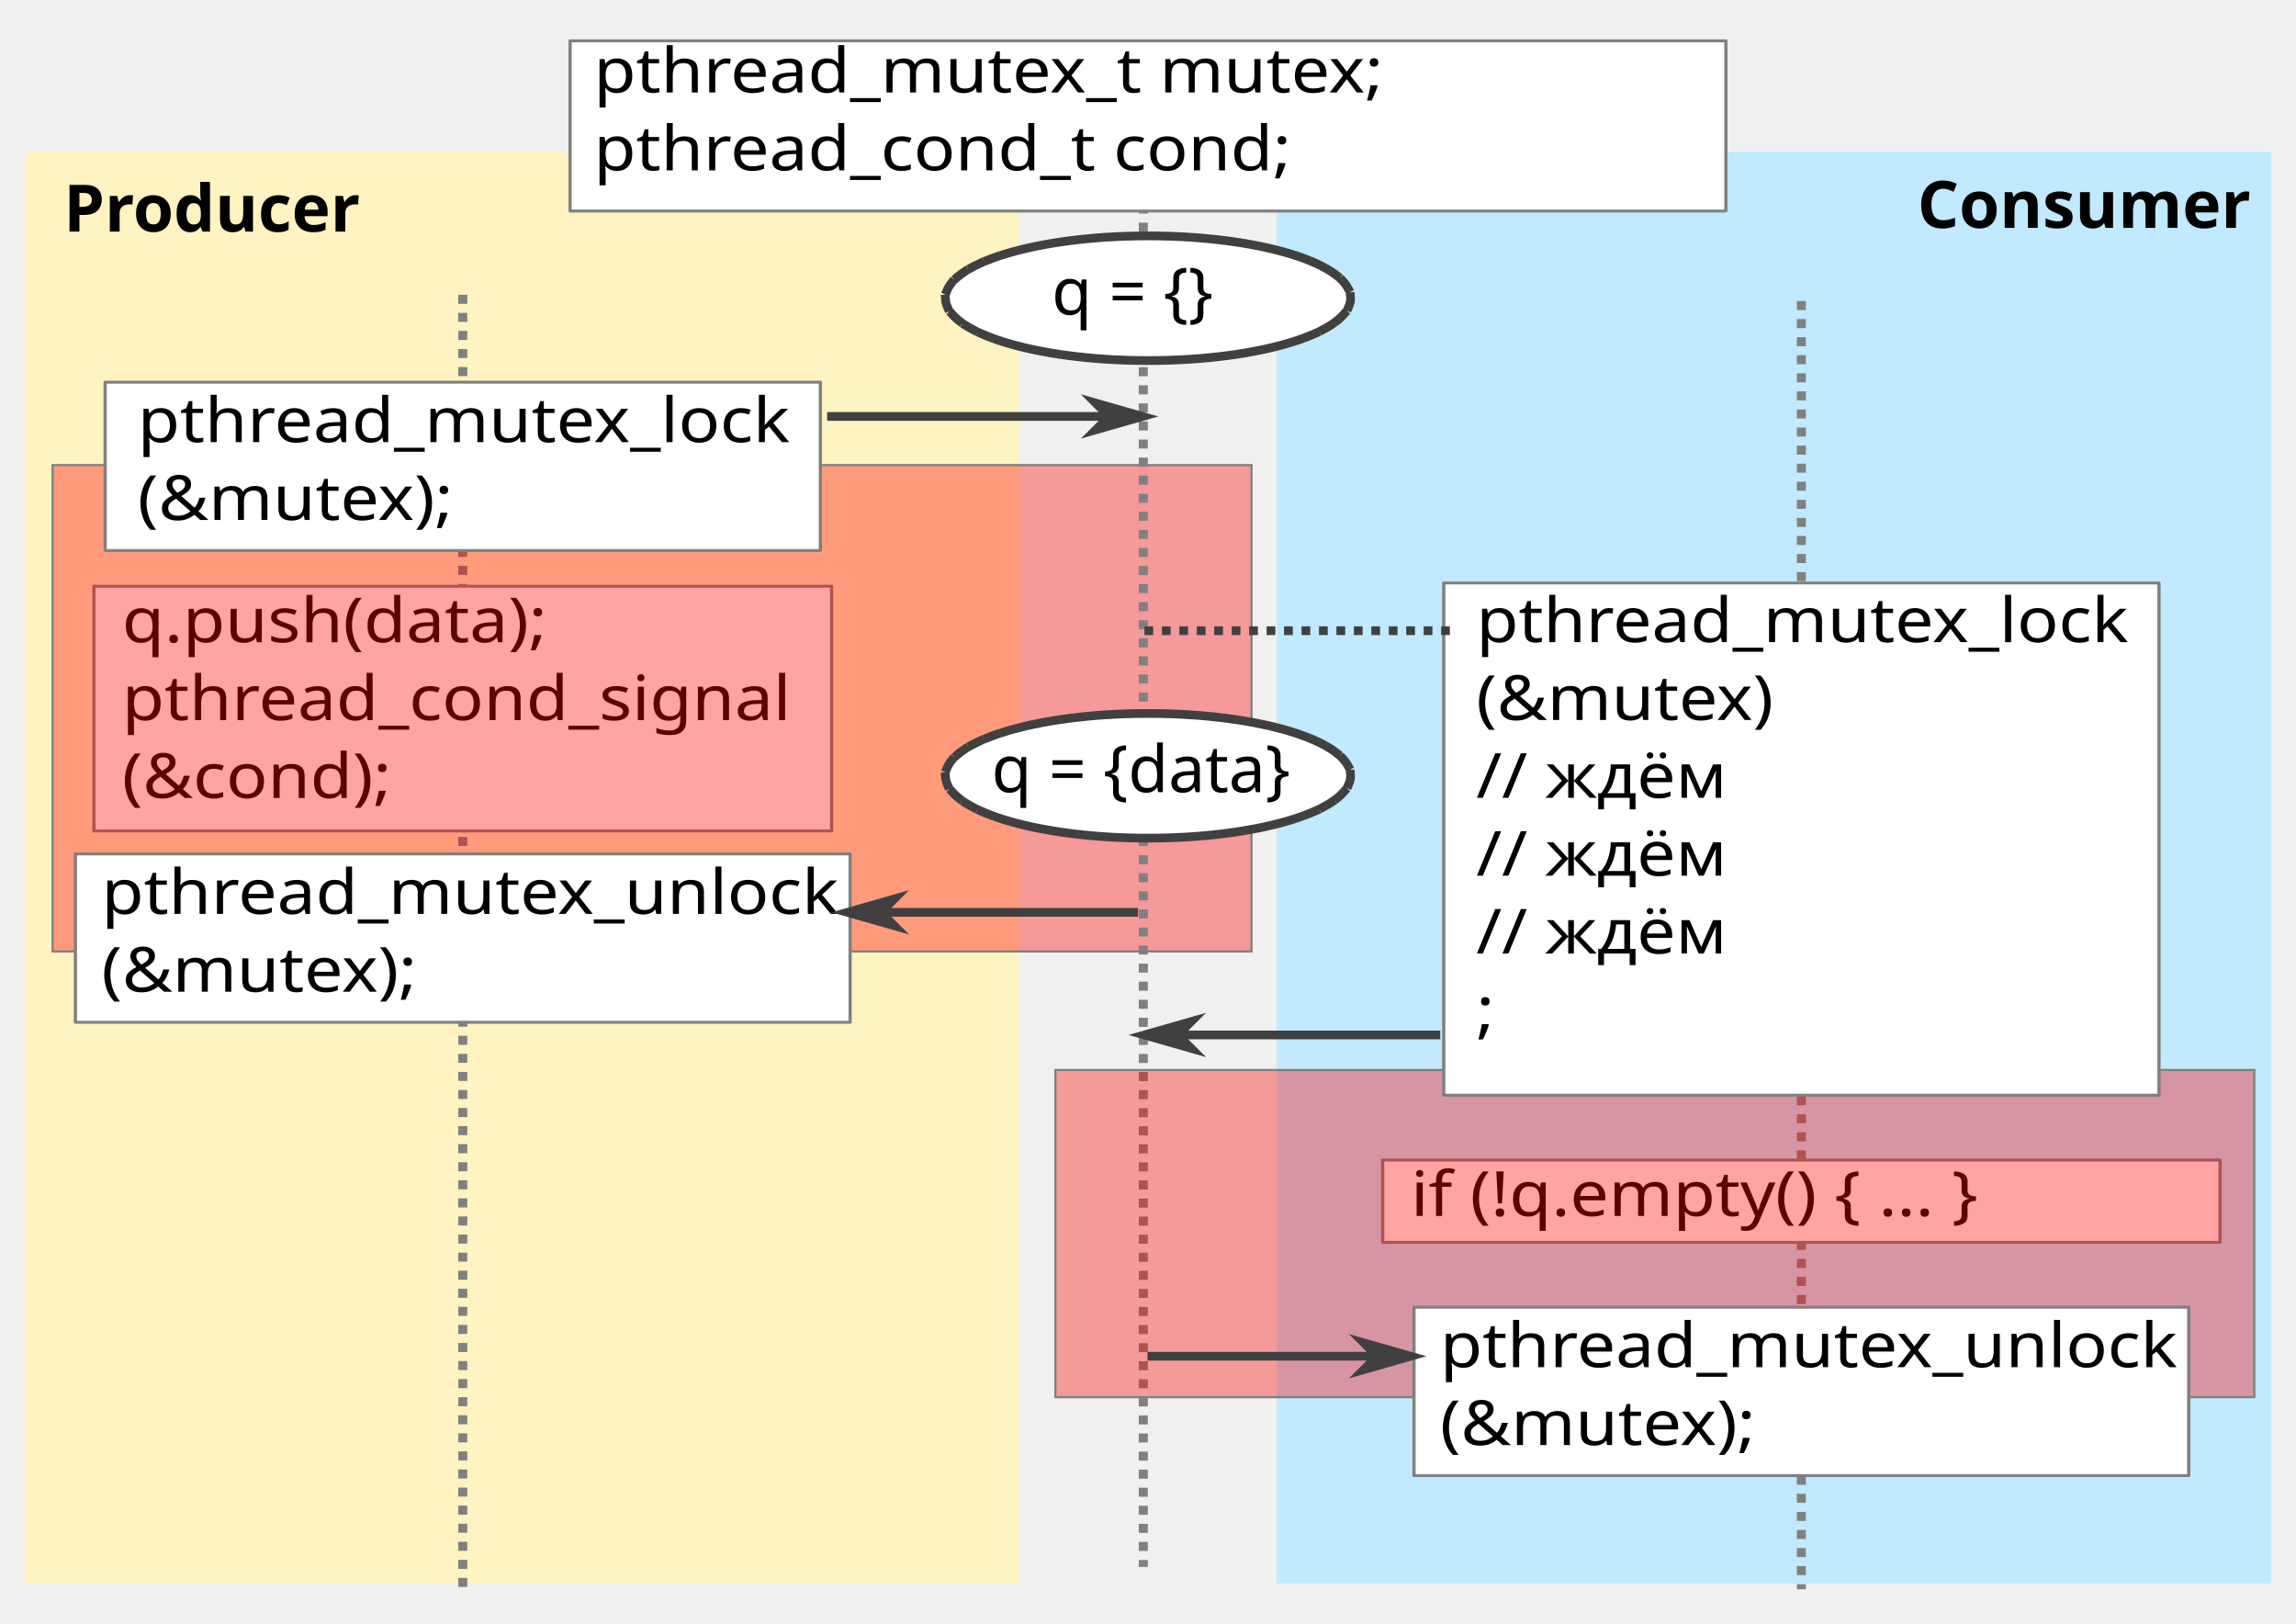
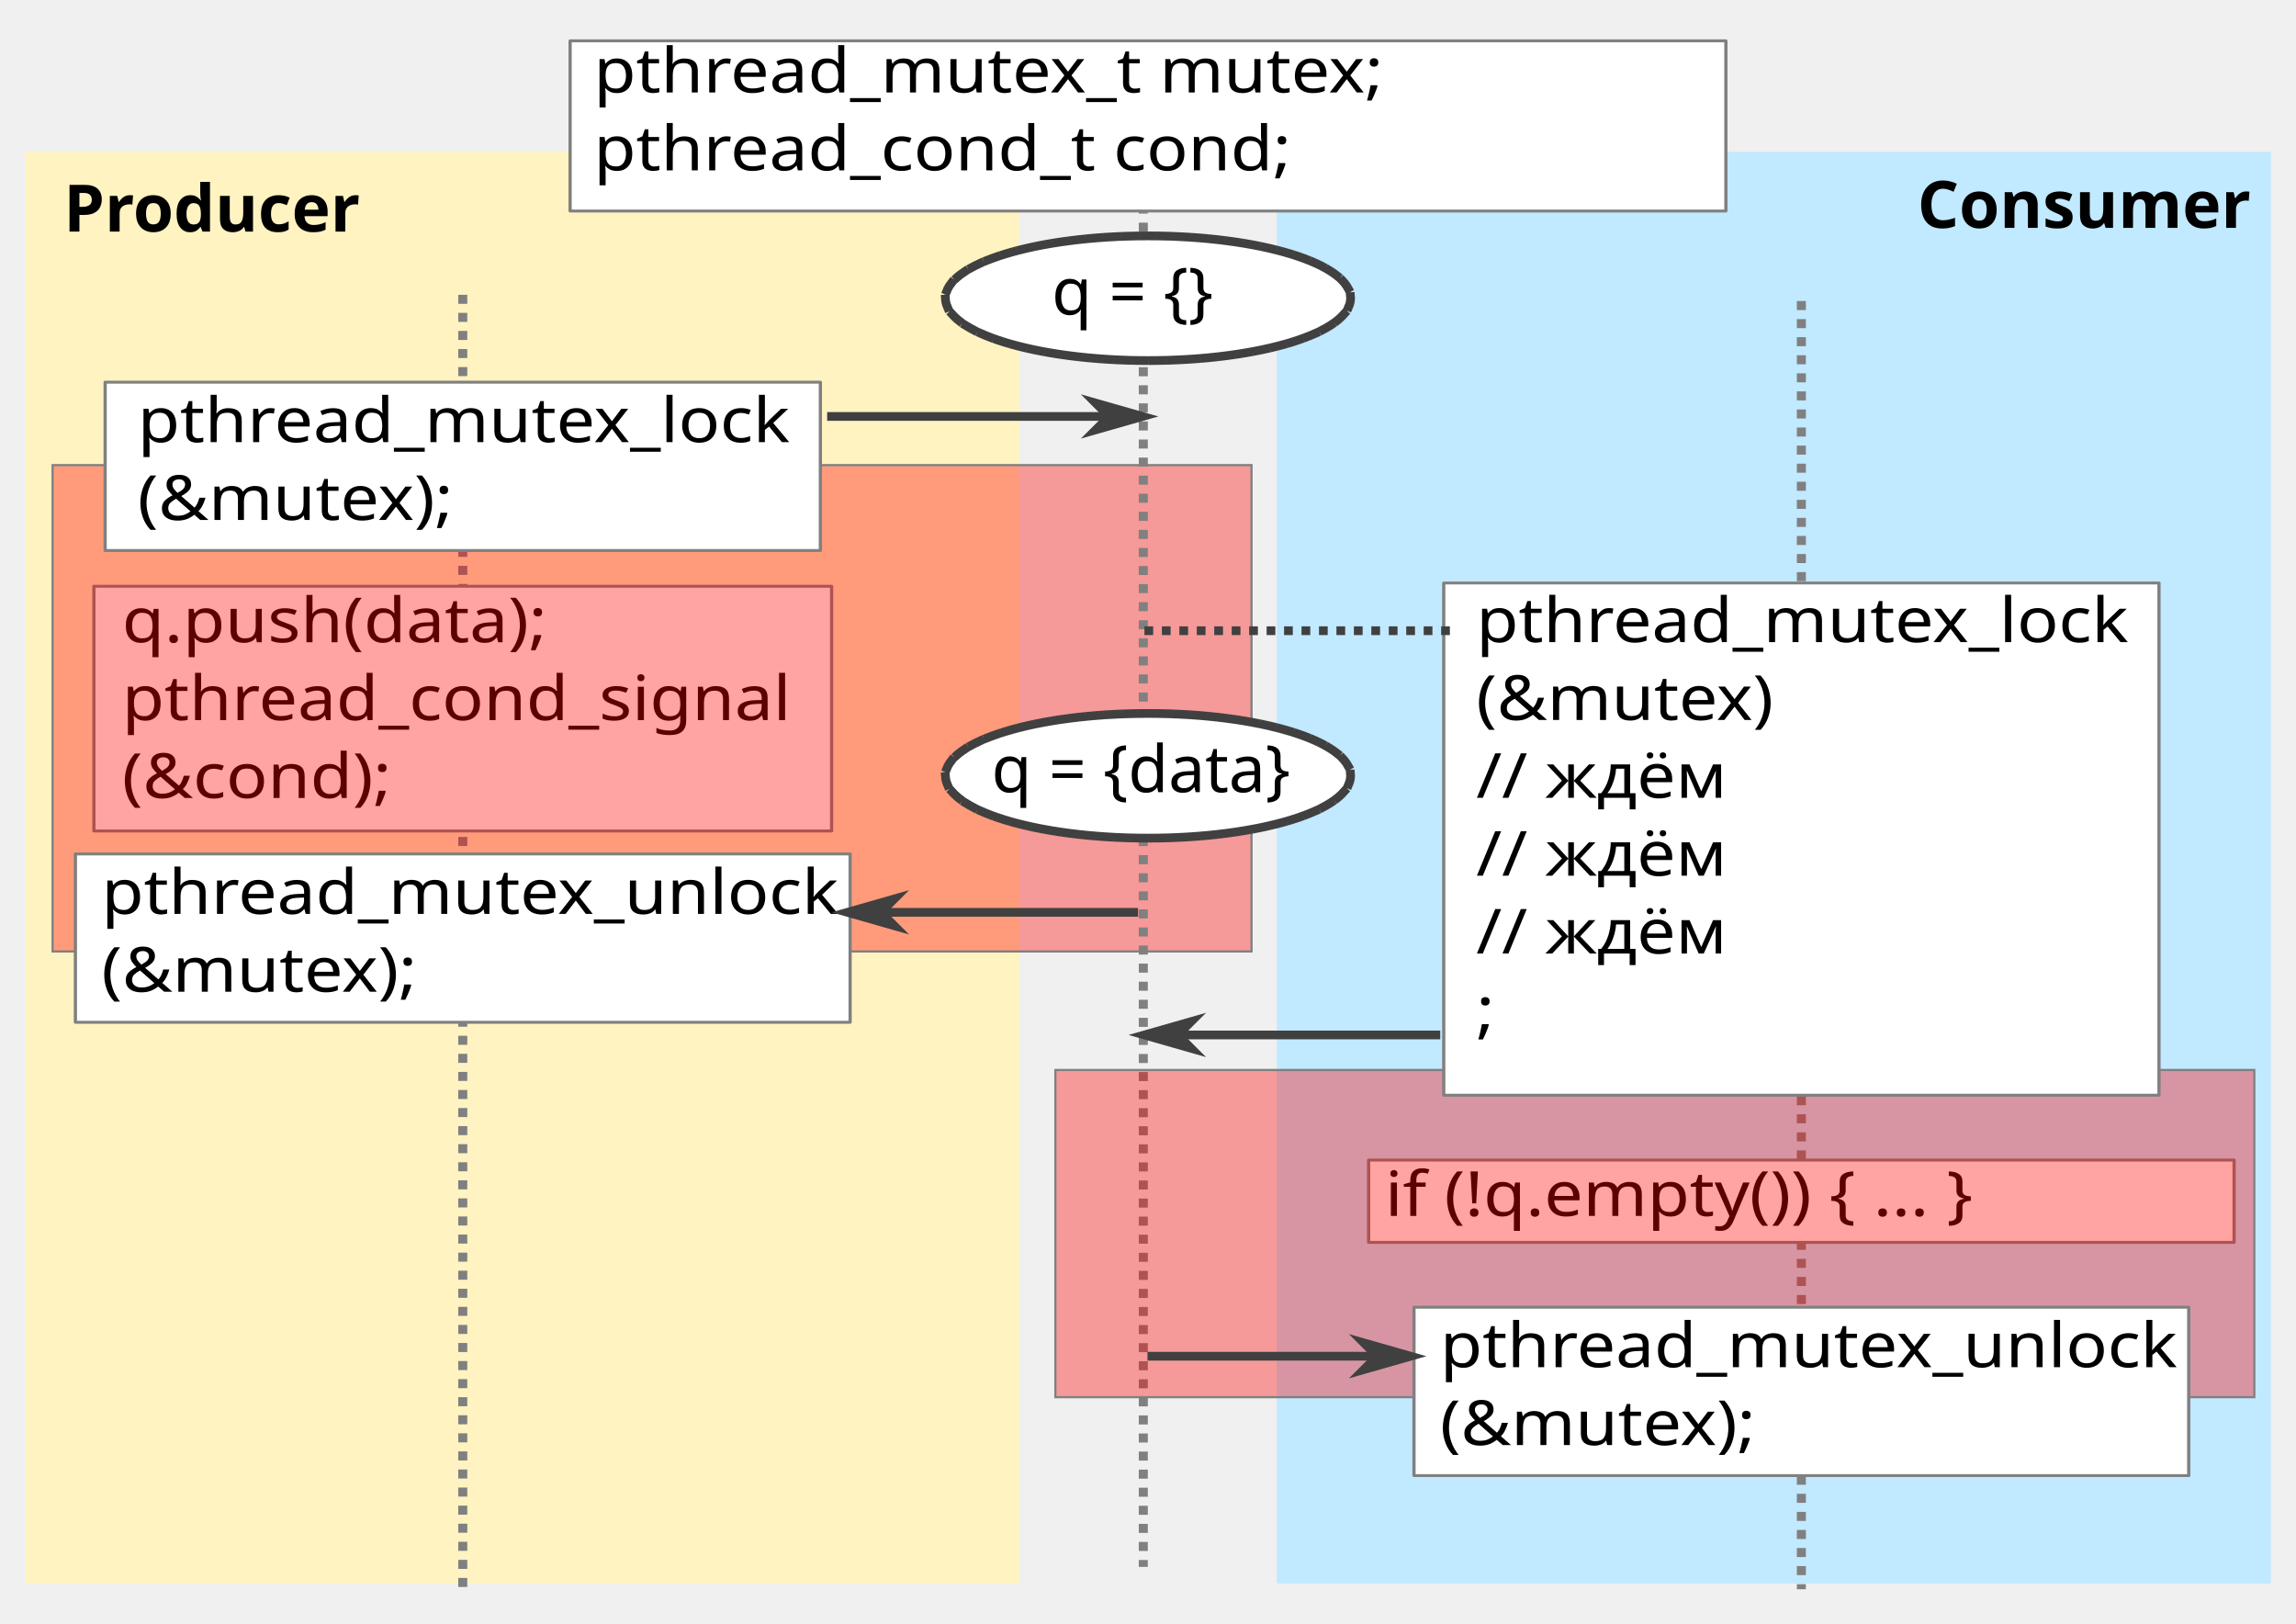
<svg xmlns="http://www.w3.org/2000/svg" width="297mm" height="210mm" viewBox="0 0 1052.362 744.094" id="svg2" version="1.1">
  <defs id="defs4">
    <marker orient="auto" refY="0" refX="0" id="marker8314" style="overflow:visible">
      <path id="path8316" d="M 0,0 5,-5 -12.5,0 5,5 0,0 Z" style="fill:#404040;fill-opacity:1;fill-rule:evenodd;stroke:#404040;stroke-width:1pt;stroke-opacity:1" transform="matrix(-0.4,0,0,-0.4,-4,0)" />
    </marker>
    <marker style="overflow:visible" id="marker8130" refX="0" refY="0" orient="auto">
      <path transform="matrix(-0.4,0,0,-0.4,-4,0)" style="fill:#404040;fill-opacity:1;fill-rule:evenodd;stroke:#404040;stroke-width:1pt;stroke-opacity:1" d="M 0,0 5,-5 -12.5,0 5,5 0,0 Z" id="path8132" />
    </marker>
    <marker style="overflow:visible" id="marker8008" refX="0" refY="0" orient="auto">
      <path transform="matrix(-0.4,0,0,-0.4,-4,0)" style="fill:#404040;fill-opacity:1;fill-rule:evenodd;stroke:#404040;stroke-width:1pt;stroke-opacity:1" d="M 0,0 5,-5 -12.5,0 5,5 0,0 Z" id="path8010" />
    </marker>
    <marker orient="auto" refY="0.0" refX="0.0" id="Arrow1Lend" style="overflow:visible;">
      <path id="path8196" d="M 0.0,0.0 L 5.0,-5.0 L -12.5,0.0 L 5.0,5.0 L 0.0,0.0 z " style="fill-rule:evenodd;stroke:#404040;stroke-width:1pt;stroke-opacity:1;fill:#404040;fill-opacity:1" transform="scale(0.8) rotate(180) translate(12.5,0)" />
    </marker>
    <marker orient="auto" refY="0" refX="0" id="marker4905" style="overflow:visible">
      <path id="path4658" d="M 0,0 5,-5 -12.5,0 5,5 0,0 Z" style="fill:#404040;fill-opacity:1;fill-rule:evenodd;stroke:#404040;stroke-width:1pt;stroke-opacity:1" transform="matrix(-0.4,0,0,-0.4,-4,0)" />
    </marker>
    <marker orient="auto" refY="0" refX="0" id="marker4905-3" style="overflow:visible">
      <path id="path4658-9" d="M 0,0 5,-5 -12.5,0 5,5 0,0 Z" style="fill:#404040;fill-opacity:1;fill-rule:evenodd;stroke:#404040;stroke-width:1pt;stroke-opacity:1" transform="matrix(-0.4,0,0,-0.4,-4,0)" />
    </marker>
    <marker orient="auto" refY="0" refX="0" id="marker4905-6" style="overflow:visible">
      <path id="path4658-6" d="M 0,0 5,-5 -12.5,0 5,5 0,0 Z" style="fill:#404040;fill-opacity:1;fill-rule:evenodd;stroke:#404040;stroke-width:1pt;stroke-opacity:1" transform="matrix(-0.4,0,0,-0.4,-4,0)" />
    </marker>
    <marker orient="auto" refY="0" refX="0" id="marker4905-9" style="overflow:visible">
      <path id="path4658-3" d="M 0,0 5,-5 -12.5,0 5,5 0,0 Z" style="fill:#404040;fill-opacity:1;fill-rule:evenodd;stroke:#404040;stroke-width:1pt;stroke-opacity:1" transform="matrix(-0.4,0,0,-0.4,-4,0)" />
    </marker>
    <marker orient="auto" refY="0" refX="0" id="marker4905-35" style="overflow:visible">
      <path id="path4658-5" d="M 0,0 5,-5 -12.5,0 5,5 0,0 Z" style="fill:#000000;fill-opacity:1;fill-rule:evenodd;stroke:#000000;stroke-width:1pt;stroke-opacity:1" transform="matrix(-0.4,0,0,-0.4,-4,0)" />
    </marker>
    <marker orient="auto" refY="0" refX="0" id="marker4905-35-3" style="overflow:visible">
      <path id="path4658-5-0" d="M 0,0 5,-5 -12.5,0 5,5 0,0 Z" style="fill:#000000;fill-opacity:1;fill-rule:evenodd;stroke:#000000;stroke-width:1pt;stroke-opacity:1" transform="matrix(-0.4,0,0,-0.4,-4,0)" />
    </marker>
    <marker orient="auto" refY="0" refX="0" id="marker4905-35-9" style="overflow:visible">
      <path id="path4658-5-9" d="M 0,0 5,-5 -12.5,0 5,5 0,0 Z" style="fill:#000000;fill-opacity:1;fill-rule:evenodd;stroke:#000000;stroke-width:1pt;stroke-opacity:1" transform="matrix(-0.4,0,0,-0.4,-4,0)" />
    </marker>
    <marker orient="auto" refY="0" refX="0" id="marker4905-65" style="overflow:visible">
      <path id="path4658-4" d="M 0,0 5,-5 -12.5,0 5,5 0,0 Z" style="fill:#404040;fill-opacity:1;fill-rule:evenodd;stroke:#404040;stroke-width:1pt;stroke-opacity:1" transform="matrix(-0.4,0,0,-0.4,-4,0)" />
    </marker>
    <marker orient="auto" refY="0" refX="0" id="marker4905-3-4" style="overflow:visible">
      <path id="path4658-9-8" d="M 0,0 5,-5 -12.5,0 5,5 0,0 Z" style="fill:#404040;fill-opacity:1;fill-rule:evenodd;stroke:#404040;stroke-width:1pt;stroke-opacity:1" transform="matrix(-0.4,0,0,-0.4,-4,0)" />
    </marker>
    <marker orient="auto" refY="0" refX="0" id="marker4905-6-7" style="overflow:visible">
      <path id="path4658-6-0" d="M 0,0 5,-5 -12.5,0 5,5 0,0 Z" style="fill:#404040;fill-opacity:1;fill-rule:evenodd;stroke:#404040;stroke-width:1pt;stroke-opacity:1" transform="matrix(-0.4,0,0,-0.4,-4,0)" />
    </marker>
    <marker orient="auto" refY="0" refX="0" id="marker4905-9-6" style="overflow:visible">
      <path id="path4658-3-5" d="M 0,0 5,-5 -12.5,0 5,5 0,0 Z" style="fill:#404040;fill-opacity:1;fill-rule:evenodd;stroke:#404040;stroke-width:1pt;stroke-opacity:1" transform="matrix(-0.4,0,0,-0.4,-4,0)" />
    </marker>
    <marker orient="auto" refY="0" refX="0" id="marker4905-35-4" style="overflow:visible">
      <path id="path4658-5-2" d="M 0,0 5,-5 -12.5,0 5,5 0,0 Z" style="fill:#404040;fill-opacity:1;fill-rule:evenodd;stroke:#404040;stroke-width:1pt;stroke-opacity:1" transform="matrix(-0.4,0,0,-0.4,-4,0)" />
    </marker>
  </defs>
  <g id="layer1" transform="translate(0,-308.2677)">
    <rect style="fill:#fff3c1;fill-opacity:1;stroke:none;stroke-width:1.994;stroke-linecap:square;stroke-linejoin:miter;stroke-miterlimit:4;stroke-dasharray:none;stroke-dashoffset:0;stroke-opacity:1" id="rect10311-9" width="455.62" height="656.056" x="11.515" y="377.866" />
    <path style="fill:none;fill-rule:evenodd;stroke:#808080;stroke-width:4.141;stroke-linecap:butt;stroke-linejoin:miter;stroke-miterlimit:4;stroke-dasharray:4.141, 4.141;stroke-dashoffset:0;stroke-opacity:1" d="m 212.105,443.36 0,592.382" id="path8934-8" />
    <g id="g4363" transform="matrix(0.9976943,0,0,0.9030574,-263.2394,135.4176)">
      <rect y="488.909" x="306.992" height="124.182" width="338.903" id="rect4798-0-3-89-4" style="fill:#ffffff;fill-opacity:1;stroke:#808080;stroke-width:1.481;stroke-linejoin:round;stroke-miterlimit:4;stroke-dasharray:none;stroke-opacity:1" />
      <text id="text4794-0-7-9-5" y="517.328" x="319.926" style="font-style:normal;font-variant:normal;font-weight:500;font-stretch:normal;font-size:25px;line-height:125%;font-family:'CMU Typewriter Text';-inkscape-font-specification:'CMU Typewriter Text Medium';letter-spacing:0px;word-spacing:0px;fill:#000000;fill-opacity:1;stroke:none;stroke-width:50;stroke-linecap:butt;stroke-linejoin:miter;stroke-miterlimit:4;stroke-dasharray:none;stroke-opacity:1" xml:space="preserve">
        <tspan style="font-size:31.606px;stroke:none;stroke-width:50;stroke-miterlimit:4;stroke-dasharray:none;stroke-opacity:1" y="517.328" x="319.926" id="tspan4280-3-8">q.push(data);</tspan>
        <tspan style="font-size:31.606px;stroke:none;stroke-width:50;stroke-miterlimit:4;stroke-dasharray:none;stroke-opacity:1" y="556.835" x="319.926" id="tspan10548">pthread_cond_signal</tspan>
        <tspan style="font-size:31.606px;stroke:none;stroke-width:50;stroke-miterlimit:4;stroke-dasharray:none;stroke-opacity:1" y="596.342" x="319.926" id="tspan10550">(&amp;cond);</tspan>
      </text>
    </g>
    <rect style="fill:#ff0101;fill-opacity:0.361;stroke:#808080;stroke-width:1;stroke-linecap:square;stroke-linejoin:miter;stroke-miterlimit:4;stroke-dasharray:none;stroke-dashoffset:0;stroke-opacity:1" id="rect4600" width="549.523" height="222.872" x="24.108" y="521.422" />
    <g transform="matrix(1.051547,0,0,0.9507529,-332.1561,17.46024)" id="g8574">
      <g id="g10149" transform="matrix(0.9487871,0,0,0.949834,72.32647,27.60548)">
        <g id="g5014">
          <g id="g4282">
            <rect style="fill:#ffffff;fill-opacity:1;stroke:#808080;stroke-width:1.481;stroke-linejoin:round;stroke-miterlimit:4;stroke-dasharray:none;stroke-opacity:1" id="rect4798-0-3" width="328.582" height="85.436" x="304.998" y="486.905" />
            <text xml:space="preserve" style="font-style:normal;font-variant:normal;font-weight:500;font-stretch:normal;font-size:25px;line-height:125%;font-family:'CMU Typewriter Text';-inkscape-font-specification:'CMU Typewriter Text Medium';letter-spacing:0px;word-spacing:0px;fill:#000000;fill-opacity:1;stroke:none;stroke-width:50;stroke-linecap:butt;stroke-linejoin:miter;stroke-miterlimit:4;stroke-dasharray:none;stroke-opacity:1" x="319.926" y="517.328" id="text4794-0-7">
              <tspan id="tspan8572" x="319.926" y="517.328" style="font-size:31.606px;stroke:none;stroke-width:50;stroke-miterlimit:4;stroke-dasharray:none;stroke-opacity:1">pthread_mutex_lock</tspan>
              <tspan id="tspan4280" x="319.926" y="556.835" style="font-size:31.606px;stroke:none;stroke-width:50;stroke-miterlimit:4;stroke-dasharray:none;stroke-opacity:1">(&amp;mutex);</tspan>
            </text>
          </g>
        </g>
      </g>
    </g>
    <g id="g4324" transform="matrix(0.9976943,0,0,0.9030574,-272.6685,259.8948)">
      <rect y="486.905" x="307.937" height="85.436" width="355.913" id="rect4798-0-3-89" style="fill:#ffffff;fill-opacity:1;stroke:#808080;stroke-width:1.481;stroke-linejoin:round;stroke-miterlimit:4;stroke-dasharray:none;stroke-opacity:1" />
      <text id="text4794-0-7-9" y="517.328" x="319.926" style="font-style:normal;font-variant:normal;font-weight:500;font-stretch:normal;font-size:25px;line-height:125%;font-family:'CMU Typewriter Text';-inkscape-font-specification:'CMU Typewriter Text Medium';letter-spacing:0px;word-spacing:0px;fill:#000000;fill-opacity:1;stroke:none;stroke-width:50;stroke-linecap:butt;stroke-linejoin:miter;stroke-miterlimit:4;stroke-dasharray:none;stroke-opacity:1" xml:space="preserve">
        <tspan style="font-size:31.606px;stroke:none;stroke-width:50;stroke-miterlimit:4;stroke-dasharray:none;stroke-opacity:1" y="517.328" x="319.926" id="tspan8572-3">pthread_mutex_unlock</tspan>
        <tspan style="font-size:31.606px;stroke:none;stroke-width:50;stroke-miterlimit:4;stroke-dasharray:none;stroke-opacity:1" y="556.835" x="319.926" id="tspan4280-3">(&amp;mutex);</tspan>
      </text>
    </g>
    <path style="fill:none;fill-rule:evenodd;stroke:#808080;stroke-width:4.141;stroke-linecap:butt;stroke-linejoin:miter;stroke-miterlimit:4;stroke-dasharray:4.141, 4.141;stroke-dashoffset:0;stroke-opacity:1" d="m 524.025,344.043 0,682.285" id="path8934-8-2-7" />
    <rect style="fill:#c1e9ff;fill-opacity:1;stroke:none;stroke-width:1.994;stroke-linecap:square;stroke-linejoin:miter;stroke-miterlimit:4;stroke-dasharray:none;stroke-dashoffset:0;stroke-opacity:1" id="rect10311-9-5" width="455.62" height="656.056" x="585.227" y="377.866" />
    <path style="fill:none;fill-rule:evenodd;stroke:#808080;stroke-width:4.141;stroke-linecap:butt;stroke-linejoin:miter;stroke-miterlimit:4;stroke-dasharray:4.141, 4.141;stroke-dashoffset:0;stroke-opacity:1" d="m 825.647,446.217 0,590.361" id="path8934-8-9" />
    <g transform="matrix(1.051547,0,0,0.9507529,77.51735,-140.3724)" id="g8574-3">
      <g id="g10149-9" transform="matrix(0.9487871,0,0,0.949834,-140.4541,26.543)">
        <g id="g5014-3">
          <g id="g5049">
            <g id="g5054">
              <rect y="489.584" x="332.254" height="86.356" width="530.963" id="rect4798-0-3-9" style="fill:#ffffff;fill-opacity:1;stroke:#808080;stroke-width:1.481;stroke-linejoin:round;stroke-miterlimit:4;stroke-dasharray:none;stroke-opacity:1" />
              <text id="text4794-0-7-7" y="515.786" x="343.091" style="font-style:normal;font-variant:normal;font-weight:500;font-stretch:normal;font-size:25px;line-height:125%;font-family:'CMU Typewriter Text';-inkscape-font-specification:'CMU Typewriter Text Medium';letter-spacing:0px;word-spacing:0px;fill:#000000;fill-opacity:1;stroke:none;stroke-width:50;stroke-linecap:butt;stroke-linejoin:miter;stroke-miterlimit:4;stroke-dasharray:none;stroke-opacity:1" xml:space="preserve">
                <tspan style="font-size:31.606px;stroke:none;stroke-width:50;stroke-miterlimit:4;stroke-dasharray:none;stroke-opacity:1" y="515.786" x="343.091" id="tspan10542">pthread_mutex_t mutex;</tspan>
                <tspan style="font-size:31.606px;stroke:none;stroke-width:50;stroke-miterlimit:4;stroke-dasharray:none;stroke-opacity:1" y="555.293" x="343.091" id="tspan10556">pthread_cond_t cond;</tspan>
                <tspan style="font-size:31.606px;stroke:none;stroke-width:50;stroke-miterlimit:4;stroke-dasharray:none;stroke-opacity:1" y="594.8" x="343.091" id="tspan10552" />
                <tspan style="font-size:31.606px;stroke:none;stroke-width:50;stroke-miterlimit:4;stroke-dasharray:none;stroke-opacity:1" y="634.307" x="343.091" id="tspan4596" />
              </text>
            </g>
          </g>
        </g>
      </g>
    </g>
    <text xml:space="preserve" style="font-style:normal;font-weight:normal;font-size:15px;line-height:125%;font-family:sans-serif;letter-spacing:0px;word-spacing:0px;fill:#000000;fill-opacity:1;stroke:none;stroke-width:1px;stroke-linecap:butt;stroke-linejoin:miter;stroke-opacity:1" x="29.166" y="414.404" id="text5152">
      <tspan id="tspan5154" x="29.166" y="414.404" style="font-style:normal;font-variant:normal;font-weight:bold;font-stretch:normal;font-size:30px;font-family:'CMU Sans Serif';-inkscape-font-specification:'CMU Sans Serif Medium'">Producer</tspan>
    </text>
    <g id="g4363-2" transform="matrix(0.9976943,0,0,0.9030574,327.4452,398.3116)">
-       <rect y="488.983" x="306.999" height="41.772" width="384.707" id="rect4798-0-3-89-4-9" style="fill:#ffffff;fill-opacity:1;stroke:#808080;stroke-width:1.481;stroke-linejoin:round;stroke-miterlimit:4;stroke-dasharray:none;stroke-opacity:1" />
-       <text id="text4794-0-7-9-5-0" y="517.328" x="319.926" style="font-style:normal;font-variant:normal;font-weight:500;font-stretch:normal;font-size:25px;line-height:125%;font-family:'CMU Typewriter Text';-inkscape-font-specification:'CMU Typewriter Text Medium';letter-spacing:0px;word-spacing:0px;fill:#000000;fill-opacity:1;stroke:none;stroke-width:50;stroke-linecap:butt;stroke-linejoin:miter;stroke-miterlimit:4;stroke-dasharray:none;stroke-opacity:1" xml:space="preserve">
-         <tspan style="font-size:31.606px;stroke:none;stroke-width:50;stroke-miterlimit:4;stroke-dasharray:none;stroke-opacity:1" y="517.328" x="319.926" id="tspan4280-3-8-1">if (!q.empty() { ... }</tspan>
-       </text>
+       <g id="g4341" transform="translate(-11.8439,0)">
+         <rect style="fill:#ffffff;fill-opacity:1;stroke:#808080;stroke-width:1.481;stroke-linejoin:round;stroke-miterlimit:4;stroke-dasharray:none;stroke-opacity:1" id="rect4798-0-3-89-4-9" width="397.592" height="41.772" x="312.401" y="488.983" />
+         <text xml:space="preserve" style="font-style:normal;font-variant:normal;font-weight:500;font-stretch:normal;font-size:25px;line-height:125%;font-family:'CMU Typewriter Text';-inkscape-font-specification:'CMU Typewriter Text Medium';letter-spacing:0px;word-spacing:0px;fill:#000000;fill-opacity:1;stroke:none;stroke-width:50;stroke-linecap:butt;stroke-linejoin:miter;stroke-miterlimit:4;stroke-dasharray:none;stroke-opacity:1" x="319.926" y="517.328" id="text4794-0-7-9-5-0">
+           <tspan id="tspan4280-3-8-1" x="319.926" y="517.328" style="font-size:31.606px;stroke:none;stroke-width:50;stroke-miterlimit:4;stroke-dasharray:none;stroke-opacity:1">if (!q.empty()) { ... }</tspan>
+         </text>
+       </g>
    </g>
    <rect style="fill:#ff0101;fill-opacity:0.361;stroke:#808080;stroke-width:1;stroke-linecap:square;stroke-linejoin:miter;stroke-miterlimit:4;stroke-dasharray:none;stroke-dashoffset:0;stroke-opacity:1" id="rect4600-7" width="549.523" height="149.938" x="483.728" y="798.613" />
    <g transform="matrix(1.051547,0,0,0.9507529,281.3856,121.1042)" id="g8574-9">
      <g id="g10149-6" transform="matrix(0.9487871,0,0,0.949834,72.32647,27.60548)">
        <g id="g5014-33">
          <g id="g4282-7">
            <g id="g4631" transform="translate(0,-13.28822)">
              <rect y="487.333" x="304.998" height="259.927" width="328.582" id="rect4798-0-3-99" style="fill:#ffffff;fill-opacity:1;stroke:#808080;stroke-width:1.481;stroke-linejoin:round;stroke-miterlimit:4;stroke-dasharray:none;stroke-opacity:1" />
              <text id="text4794-0-7-3" y="517.328" x="319.926" style="font-style:normal;font-variant:normal;font-weight:500;font-stretch:normal;font-size:25px;line-height:125%;font-family:'CMU Typewriter Text';-inkscape-font-specification:'CMU Typewriter Text Medium';letter-spacing:0px;word-spacing:0px;fill:#000000;fill-opacity:1;stroke:none;stroke-width:50;stroke-linecap:butt;stroke-linejoin:miter;stroke-miterlimit:4;stroke-dasharray:none;stroke-opacity:1" xml:space="preserve">
                <tspan style="font-size:31.606px;stroke:none;stroke-width:50;stroke-miterlimit:4;stroke-dasharray:none;stroke-opacity:1" y="517.328" x="319.926" id="tspan8572-0">pthread_mutex_lock</tspan>
                <tspan style="font-size:31.606px;stroke:none;stroke-width:50;stroke-miterlimit:4;stroke-dasharray:none;stroke-opacity:1" y="556.835" x="319.926" id="tspan4280-4">(&amp;mutex)</tspan>
                <tspan id="tspan4619" style="font-size:31.606px;stroke:none;stroke-width:50;stroke-miterlimit:4;stroke-dasharray:none;stroke-opacity:1" y="596.342" x="319.926">// ждём</tspan>
                <tspan id="tspan4621" style="font-size:31.606px;stroke:none;stroke-width:50;stroke-miterlimit:4;stroke-dasharray:none;stroke-opacity:1" y="635.849" x="319.926">// ждём</tspan>
                <tspan id="tspan4627" style="font-size:31.606px;stroke:none;stroke-width:50;stroke-miterlimit:4;stroke-dasharray:none;stroke-opacity:1" y="675.357" x="319.926">// ждём</tspan>
                <tspan id="tspan4629" style="font-size:31.606px;stroke:none;stroke-width:50;stroke-miterlimit:4;stroke-dasharray:none;stroke-opacity:1" y="714.864" x="319.926">;</tspan>
              </text>
            </g>
          </g>
        </g>
      </g>
    </g>
    <g id="g4324-7" transform="matrix(0.9976943,0,0,0.9030574,340.8732,467.6338)">
      <rect y="486.905" x="307.937" height="85.436" width="355.913" id="rect4798-0-3-89-43" style="fill:#ffffff;fill-opacity:1;stroke:#808080;stroke-width:1.481;stroke-linejoin:round;stroke-miterlimit:4;stroke-dasharray:none;stroke-opacity:1" />
      <text id="text4794-0-7-9-7" y="517.328" x="319.926" style="font-style:normal;font-variant:normal;font-weight:500;font-stretch:normal;font-size:25px;line-height:125%;font-family:'CMU Typewriter Text';-inkscape-font-specification:'CMU Typewriter Text Medium';letter-spacing:0px;word-spacing:0px;fill:#000000;fill-opacity:1;stroke:none;stroke-width:50;stroke-linecap:butt;stroke-linejoin:miter;stroke-miterlimit:4;stroke-dasharray:none;stroke-opacity:1" xml:space="preserve">
        <tspan style="font-size:31.606px;stroke:none;stroke-width:50;stroke-miterlimit:4;stroke-dasharray:none;stroke-opacity:1" y="517.328" x="319.926" id="tspan8572-3-7">pthread_mutex_unlock</tspan>
        <tspan style="font-size:31.606px;stroke:none;stroke-width:50;stroke-miterlimit:4;stroke-dasharray:none;stroke-opacity:1" y="556.835" x="319.926" id="tspan4280-3-4">(&amp;mutex);</tspan>
      </text>
    </g>
    <text xml:space="preserve" style="font-style:normal;font-weight:normal;font-size:15px;line-height:125%;font-family:sans-serif;letter-spacing:0px;word-spacing:0px;fill:#000000;fill-opacity:1;stroke:none;stroke-width:1px;stroke-linecap:butt;stroke-linejoin:miter;stroke-opacity:1" x="878.828" y="412.69" id="text5152-9">
      <tspan id="tspan5154-1" x="878.828" y="412.69" style="font-style:normal;font-variant:normal;font-weight:bold;font-stretch:normal;font-size:30px;font-family:'CMU Sans Serif';-inkscape-font-specification:'CMU Sans Serif Medium'">Consumer</tspan>
    </text>
    <path style="fill:none;fill-rule:evenodd;stroke:#404040;stroke-width:4;stroke-linecap:butt;stroke-linejoin:miter;stroke-miterlimit:4;stroke-dasharray:none;stroke-opacity:1;marker-end:url(#marker4905)" d="m 379.122,499.115 143.93,0" id="path4643" />
    <path style="fill:none;fill-rule:evenodd;stroke:#404040;stroke-width:4;stroke-linecap:butt;stroke-linejoin:miter;stroke-miterlimit:4;stroke-dasharray:none;stroke-opacity:1;marker-end:url(#marker8008)" d="m 521.612,726.359 -132.591,0" id="path4643-3" />
    <path style="fill:none;fill-rule:evenodd;stroke:#404040;stroke-width:4;stroke-linecap:butt;stroke-linejoin:miter;stroke-miterlimit:4;stroke-dasharray:4, 4;stroke-dashoffset:0;stroke-opacity:1" d="m 664.548,597.303 -143.752,0" id="path4643-0" />
    <path style="fill:none;fill-rule:evenodd;stroke:#404040;stroke-width:4;stroke-linecap:butt;stroke-linejoin:miter;stroke-miterlimit:4;stroke-dasharray:none;stroke-opacity:1;marker-end:url(#marker8130)" d="m 660.134,782.556 -135.001,0" id="path4643-08" />
    <path style="fill:none;fill-rule:evenodd;stroke:#404040;stroke-width:4;stroke-linecap:butt;stroke-linejoin:miter;stroke-miterlimit:4;stroke-dasharray:none;stroke-opacity:1;marker-end:url(#marker8314)" d="m 525.942,929.784 119.971,0" id="path4643-8" />
    <g id="g7910" transform="translate(17.17439,-24.57143)">
      <ellipse ry="28.571" rx="92.857" cy="469.505" cx="509.007" id="path7900" style="fill:#ffffff;fill-opacity:1;stroke:#404040;stroke-width:4;stroke-linecap:square;stroke-linejoin:miter;stroke-miterlimit:4;stroke-dasharray:4, 4;stroke-dashoffset:0;stroke-opacity:1" />
      <text id="text7906" y="477.005" x="464.878" style="font-style:normal;font-weight:normal;font-size:15px;line-height:125%;font-family:sans-serif;letter-spacing:0px;word-spacing:0px;fill:#000000;fill-opacity:1;stroke:none;stroke-width:1px;stroke-linecap:butt;stroke-linejoin:miter;stroke-opacity:1" xml:space="preserve">
        <tspan style="font-style:normal;font-variant:normal;font-weight:500;font-stretch:normal;font-size:30px;font-family:'CMU Sans Serif';-inkscape-font-specification:'CMU Sans Serif Medium'" y="477.005" x="464.878" id="tspan7908">q = {}</tspan>
      </text>
    </g>
    <g id="g7910-2" transform="translate(17.17439,194.2857)">
      <ellipse ry="28.571" rx="92.857" cy="469.505" cx="509.007" id="path7900-2" style="fill:#ffffff;fill-opacity:1;stroke:#404040;stroke-width:4;stroke-linecap:square;stroke-linejoin:miter;stroke-miterlimit:4;stroke-dasharray:4, 4;stroke-dashoffset:0;stroke-opacity:1" />
      <text id="text7906-9" y="477.005" x="437.28" style="font-style:normal;font-weight:normal;font-size:15px;line-height:125%;font-family:sans-serif;letter-spacing:0px;word-spacing:0px;fill:#000000;fill-opacity:1;stroke:none;stroke-width:1px;stroke-linecap:butt;stroke-linejoin:miter;stroke-opacity:1" xml:space="preserve">
        <tspan style="font-style:normal;font-variant:normal;font-weight:500;font-stretch:normal;font-size:30px;font-family:'CMU Sans Serif';-inkscape-font-specification:'CMU Sans Serif Medium'" y="477.005" x="437.28" id="tspan7908-7">q = {data}</tspan>
      </text>
    </g>
  </g>
</svg>
